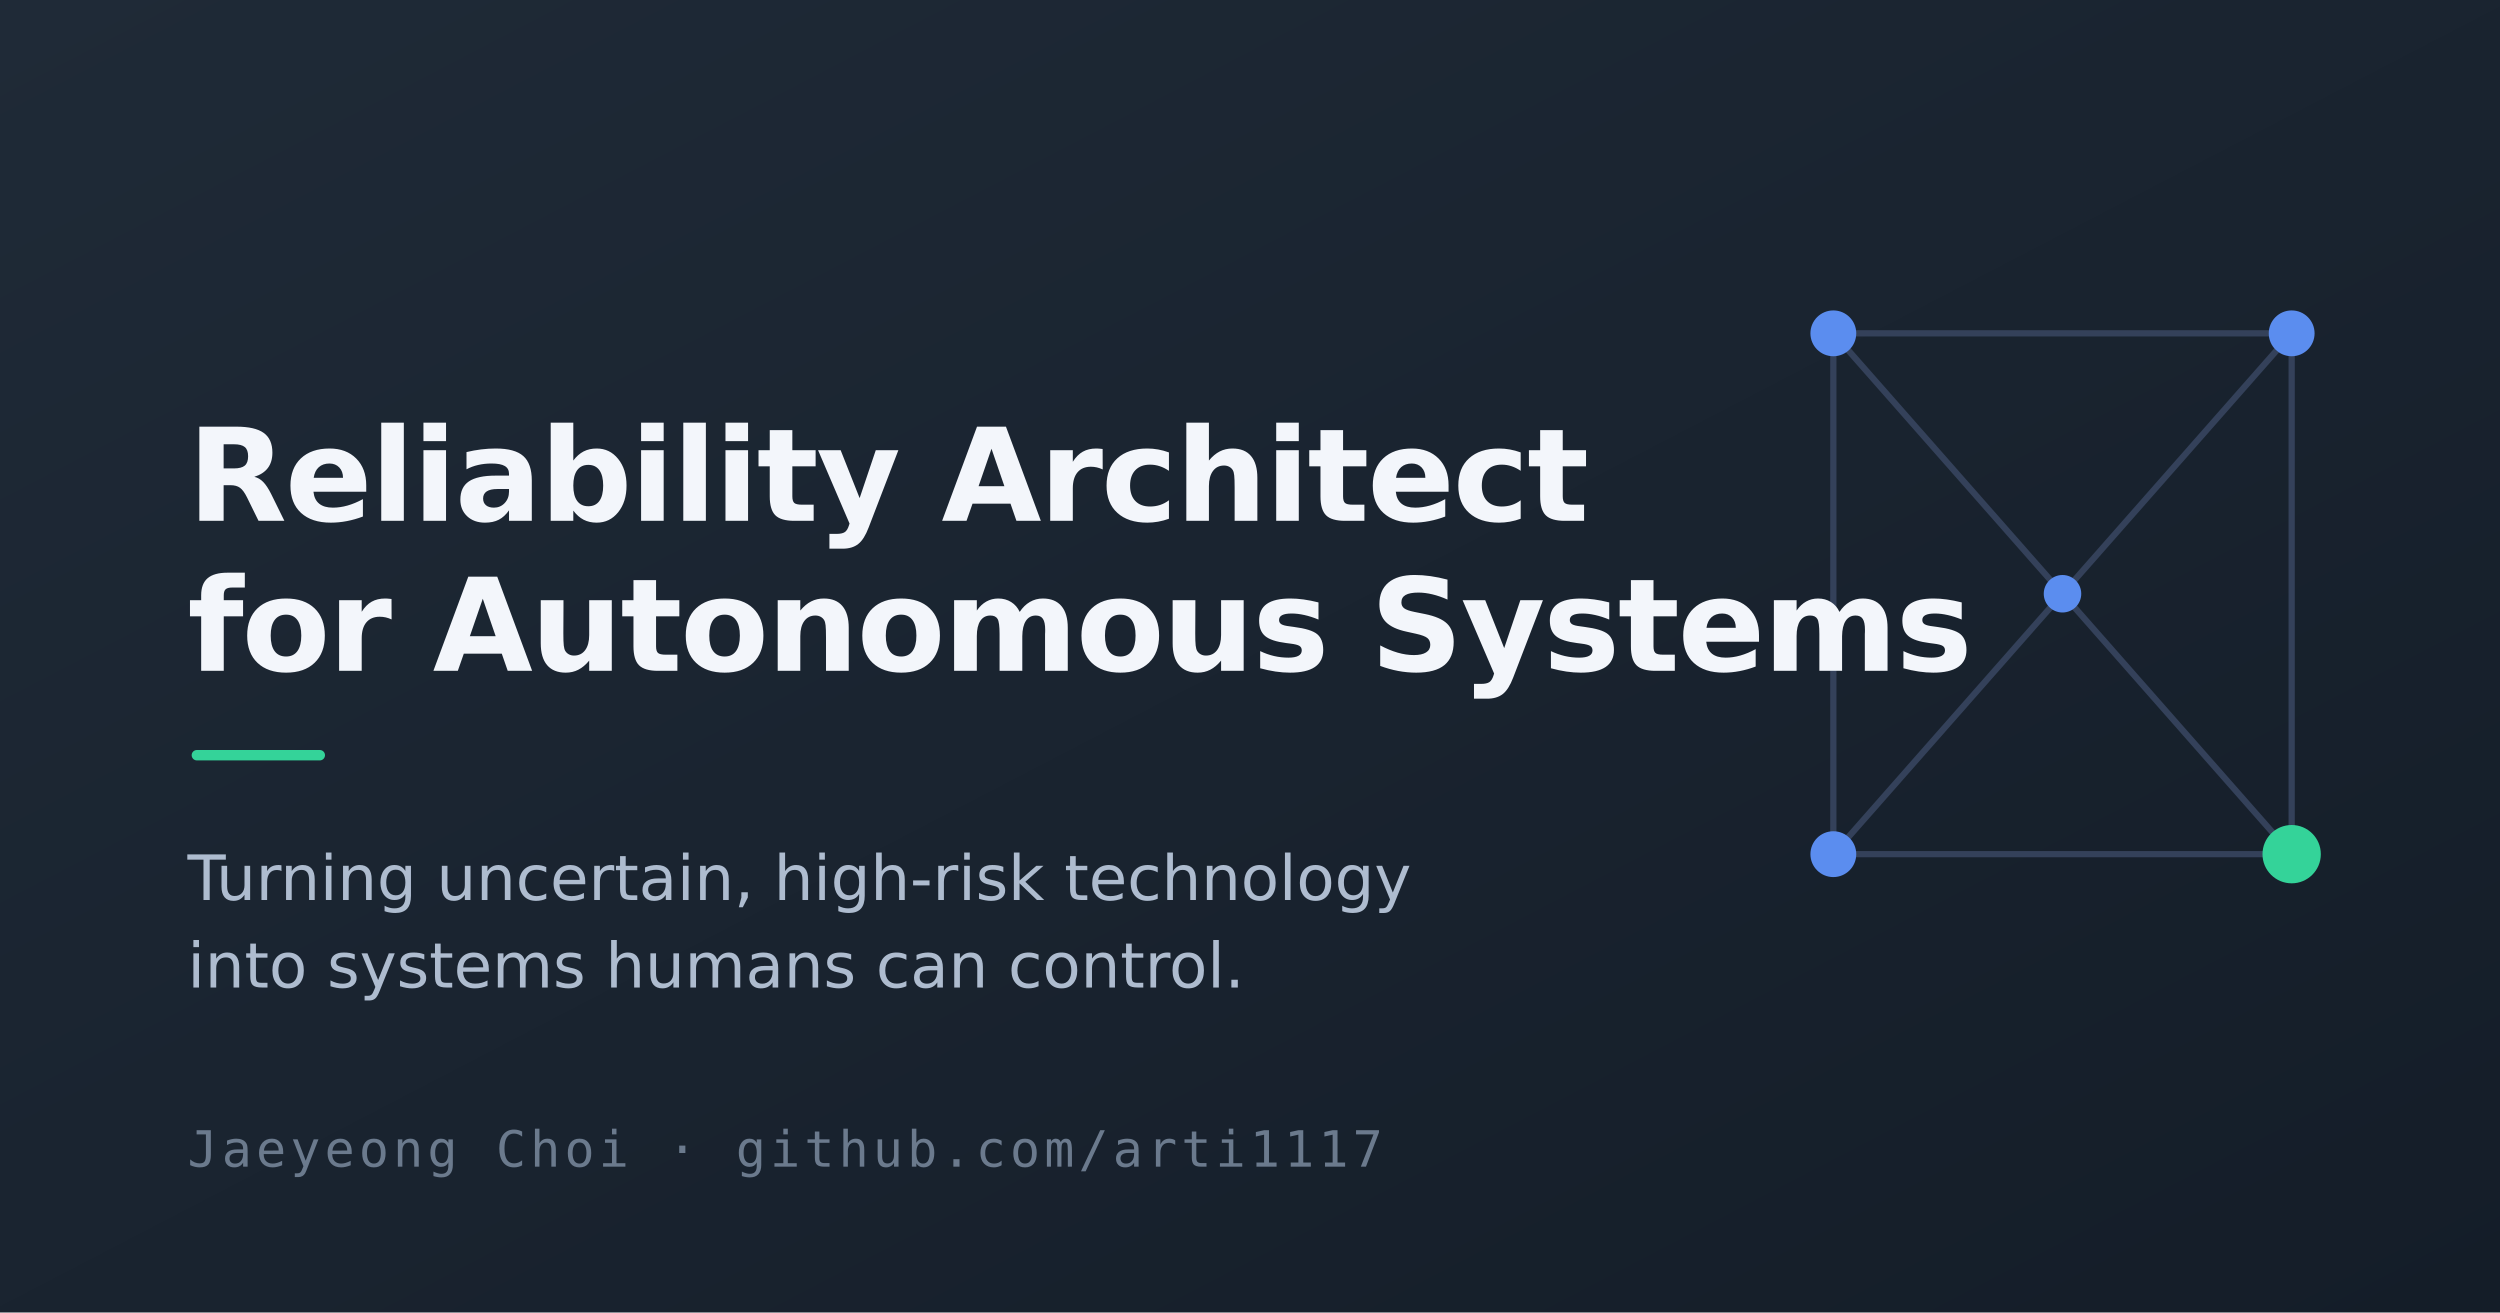
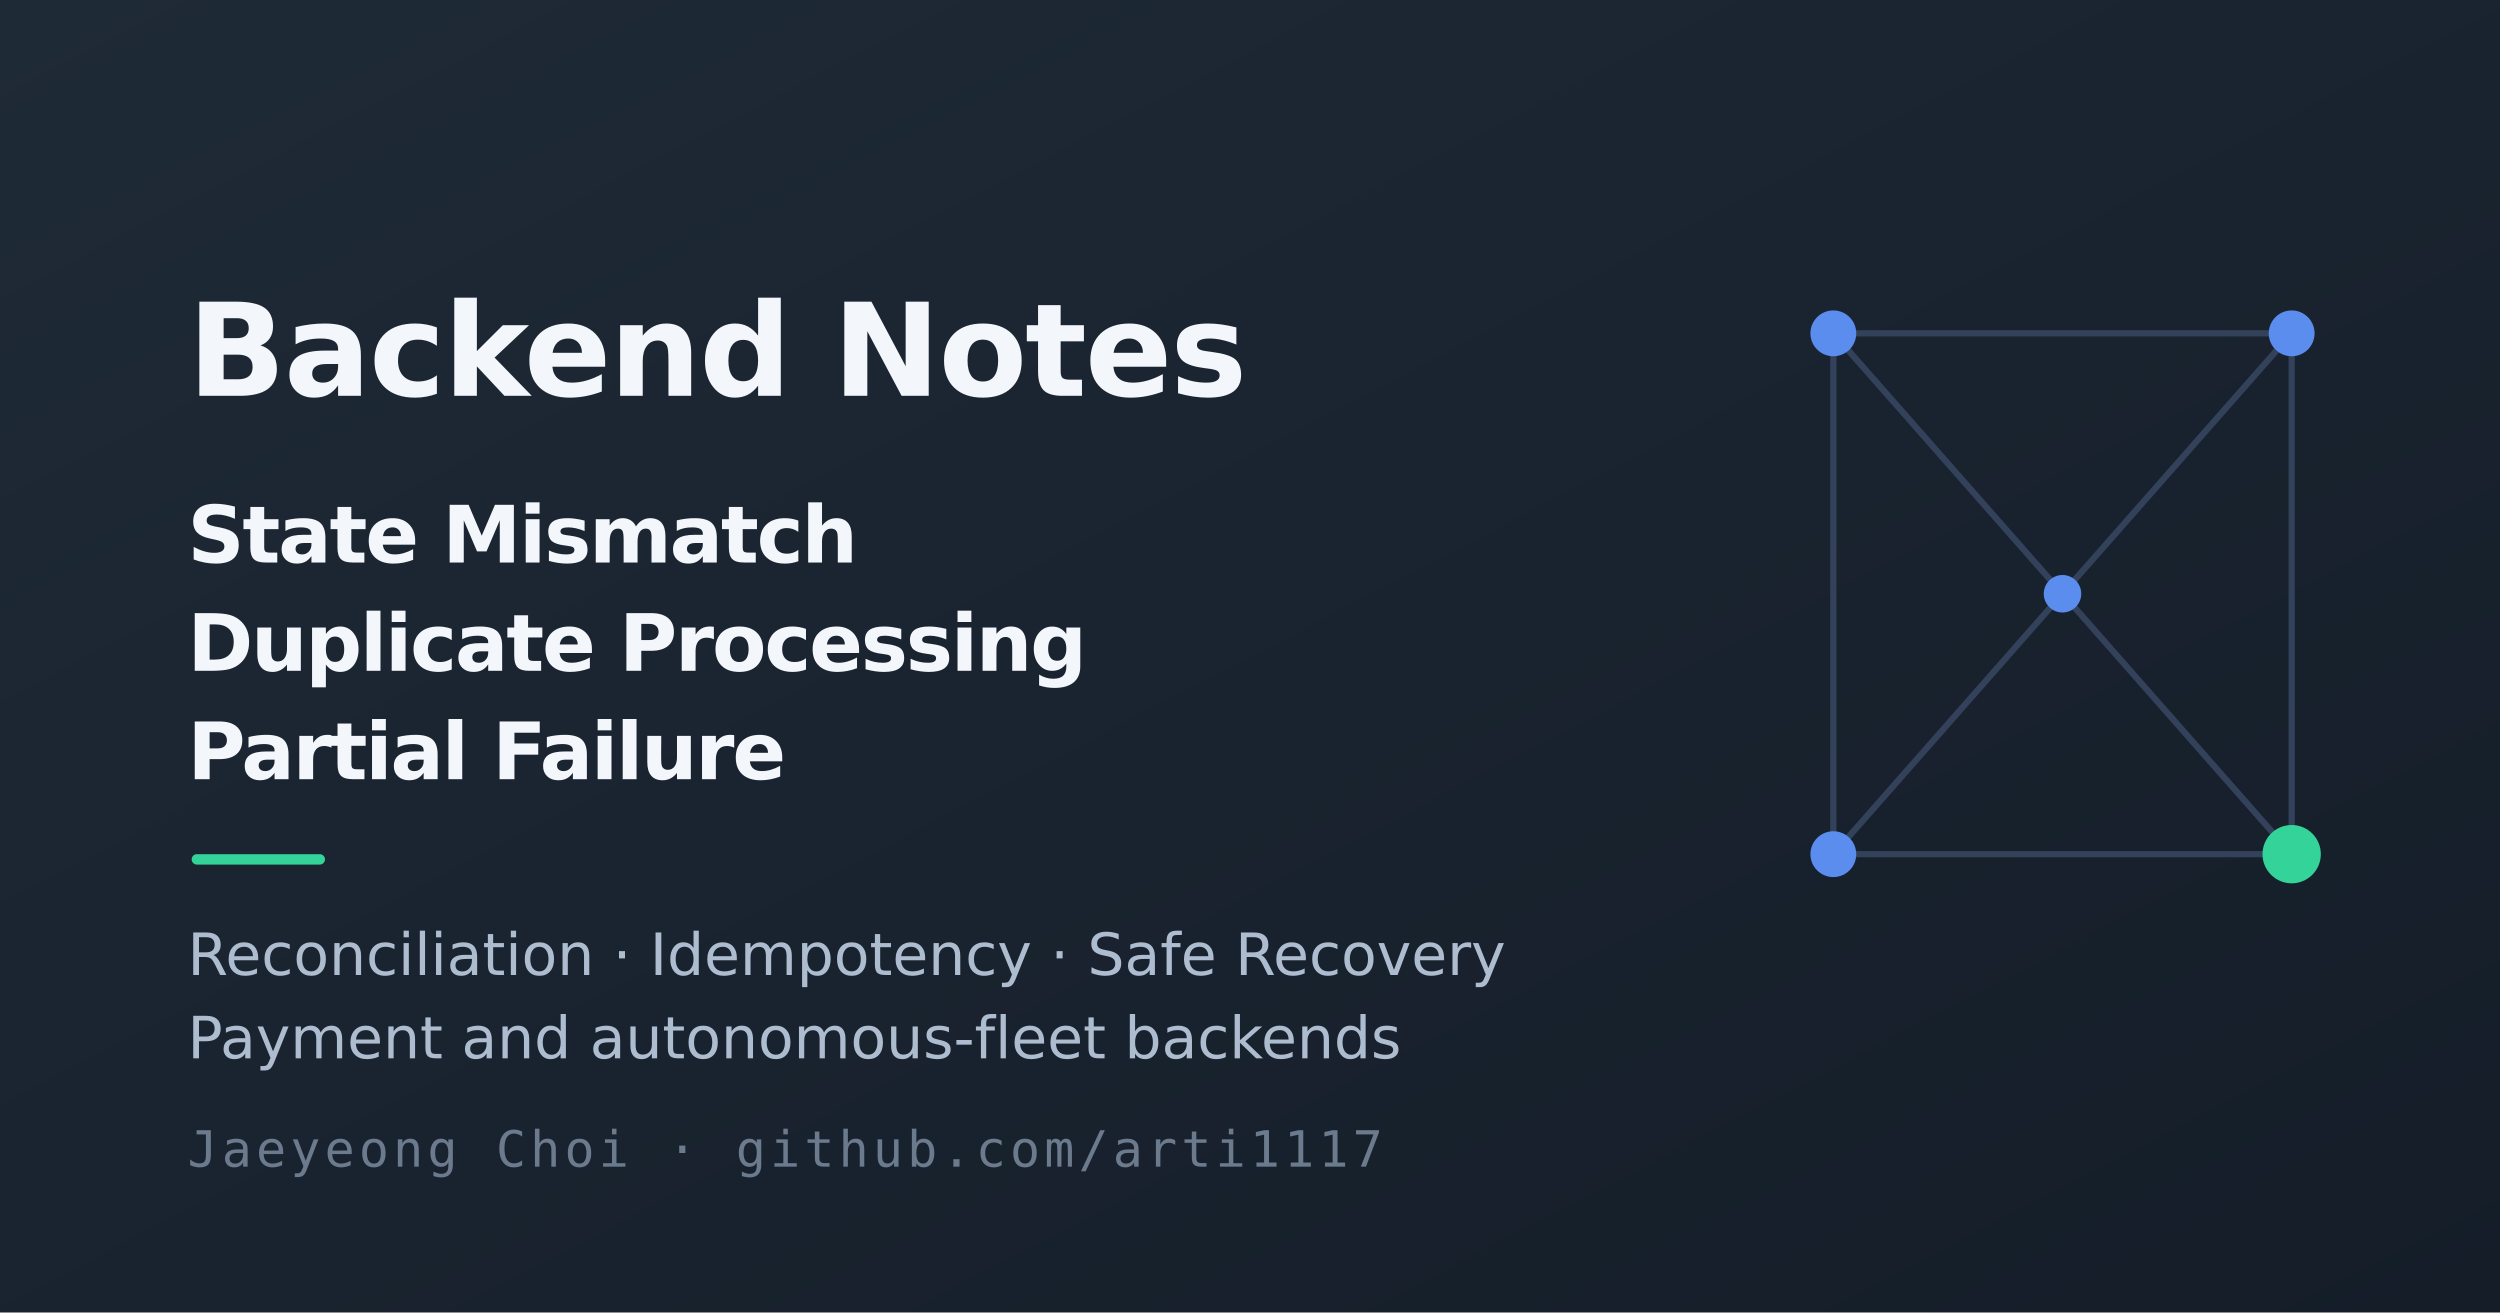
- <svg xmlns="http://www.w3.org/2000/svg" width="1200" height="630" viewBox="0 0 1200 630" role="img" aria-label="Reliability Architect for Autonomous Systems">
+ <svg xmlns="http://www.w3.org/2000/svg" width="1200" height="630" viewBox="0 0 1200 630" role="img" aria-label="Backend Notes: State Mismatch, Duplicate Processing, Partial Failure">
  <defs>
    <linearGradient id="bg" x1="0" y1="0" x2="1" y2="1">
      <stop offset="0" stop-color="#1f2a37" />
      <stop offset="1" stop-color="#141d28" />
    </linearGradient>
  </defs>
  <rect width="1200" height="630" fill="url(#bg)" />
  <g transform="translate(840,120)">
    <g fill="none" stroke="#34415a" stroke-width="3" stroke-linecap="round">
      <line x1="40" y1="40" x2="260" y2="40" />
      <line x1="40" y1="40" x2="40" y2="290" />
      <line x1="40" y1="40" x2="260" y2="290" />
      <line x1="260" y1="40" x2="260" y2="290" />
      <line x1="40" y1="290" x2="260" y2="290" />
      <line x1="40" y1="290" x2="150" y2="165" />
      <line x1="260" y1="40" x2="150" y2="165" />
    </g>
    <g fill="#5b8def">
      <circle cx="40" cy="40" r="11" />
      <circle cx="260" cy="40" r="11" />
      <circle cx="40" cy="290" r="11" />
      <circle cx="150" cy="165" r="9" />
    </g>
    <circle cx="260" cy="290" r="14" fill="#34d399" />
  </g>
-   <text x="90" y="250" font-family="'DejaVu Sans', 'Liberation Sans', sans-serif" font-size="62" font-weight="700" fill="#f3f6fb" letter-spacing="-1">Reliability Architect</text>
-   <text x="90" y="322" font-family="'DejaVu Sans', 'Liberation Sans', sans-serif" font-size="62" font-weight="700" fill="#f3f6fb" letter-spacing="-1">for Autonomous Systems</text>
-   <rect x="92" y="360" width="64" height="5" rx="2.5" fill="#34d399" />
-   <text x="90" y="432" font-family="'DejaVu Sans', 'Liberation Sans', sans-serif" font-size="30" font-weight="400" fill="#aebccf">Turning uncertain, high-risk technology</text>
-   <text x="90" y="474" font-family="'DejaVu Sans', 'Liberation Sans', sans-serif" font-size="30" font-weight="400" fill="#aebccf">into systems humans can control.</text>
+   <text x="90" y="190" font-family="'DejaVu Sans', 'Liberation Sans', sans-serif" font-size="62" font-weight="700" fill="#f3f6fb" letter-spacing="-1">Backend Notes</text>
+   <text x="90" y="270" font-family="'DejaVu Sans', 'Liberation Sans', sans-serif" font-size="38" font-weight="700" fill="#f3f6fb" letter-spacing="-1">State Mismatch</text>
+   <text x="90" y="322" font-family="'DejaVu Sans', 'Liberation Sans', sans-serif" font-size="38" font-weight="700" fill="#f3f6fb" letter-spacing="-1">Duplicate Processing</text>
+   <text x="90" y="374" font-family="'DejaVu Sans', 'Liberation Sans', sans-serif" font-size="38" font-weight="700" fill="#f3f6fb" letter-spacing="-1">Partial Failure</text>
+   <rect x="92" y="410" width="64" height="5" rx="2.5" fill="#34d399" />
+   <text x="90" y="468" font-family="'DejaVu Sans', 'Liberation Sans', sans-serif" font-size="28" font-weight="400" fill="#aebccf">Reconciliation · Idempotency · Safe Recovery</text>
+   <text x="90" y="508" font-family="'DejaVu Sans', 'Liberation Sans', sans-serif" font-size="28" font-weight="400" fill="#aebccf">Payment and autonomous-fleet backends</text>
  <text x="90" y="560" font-family="ui-monospace, 'DejaVu Sans Mono', monospace" font-size="24" font-weight="400" fill="#6b7a8d" letter-spacing="2">Jaeyeong Choi · github.com/arti1117</text>
</svg>
